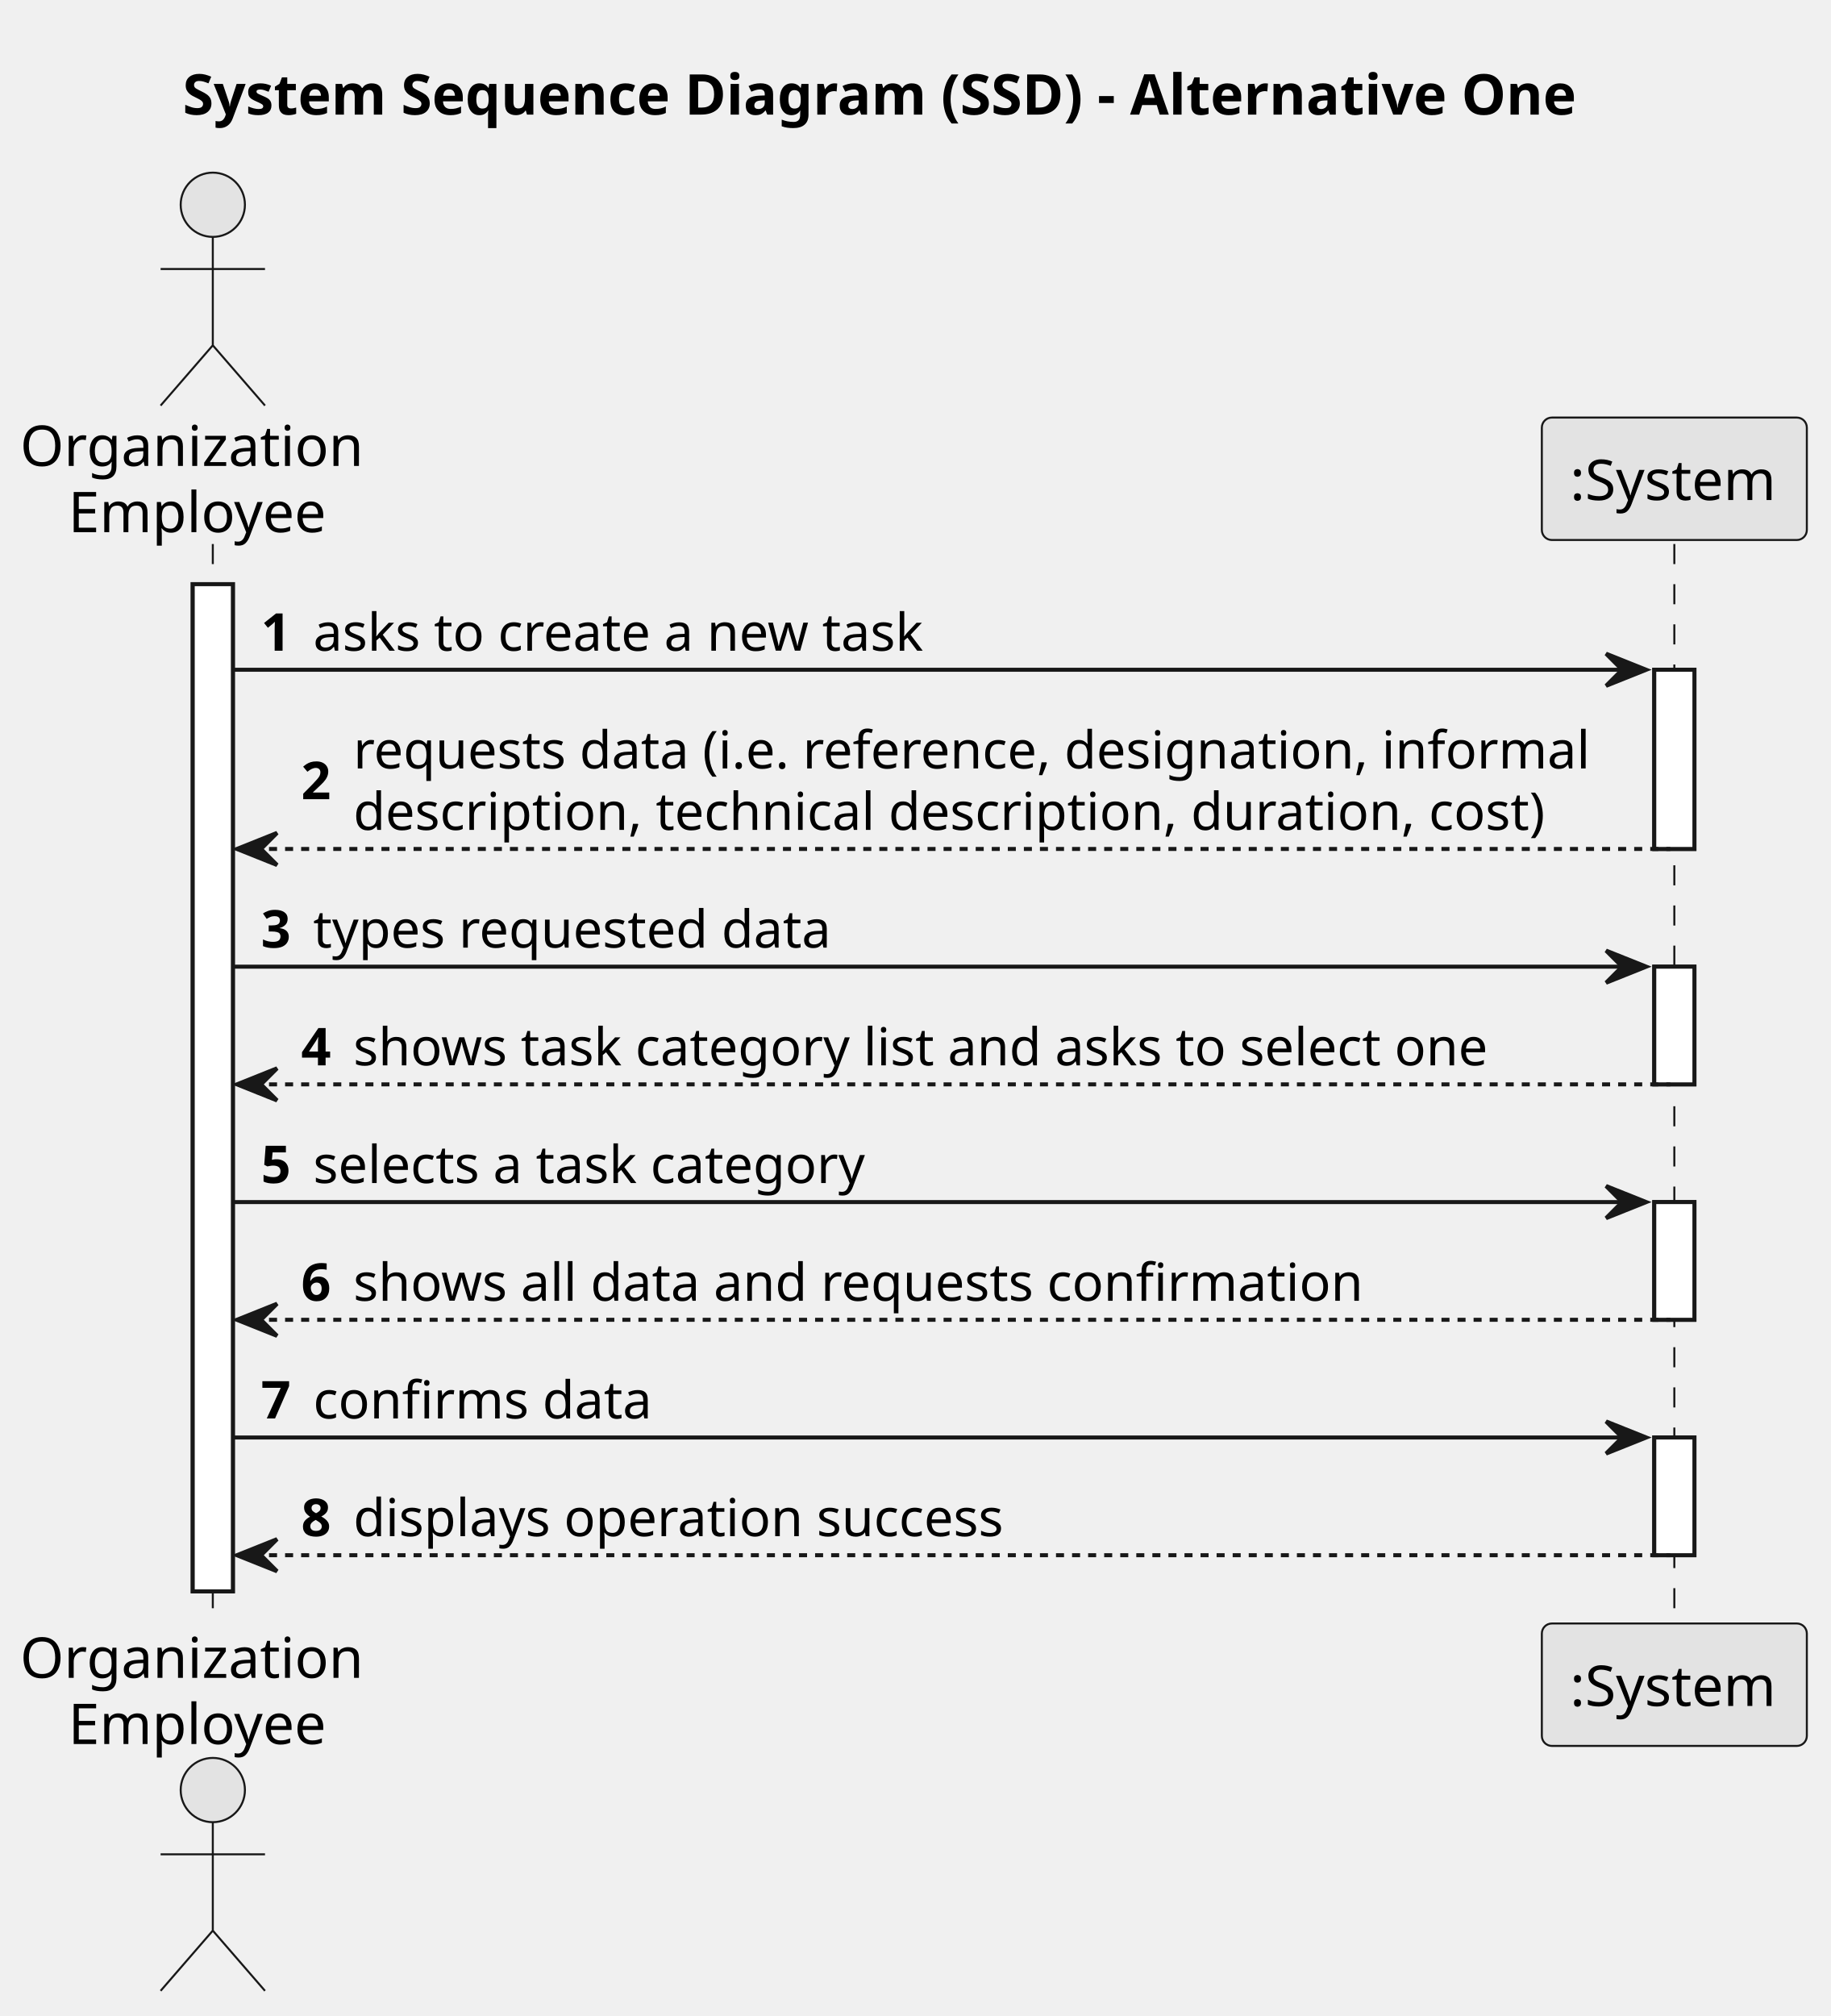
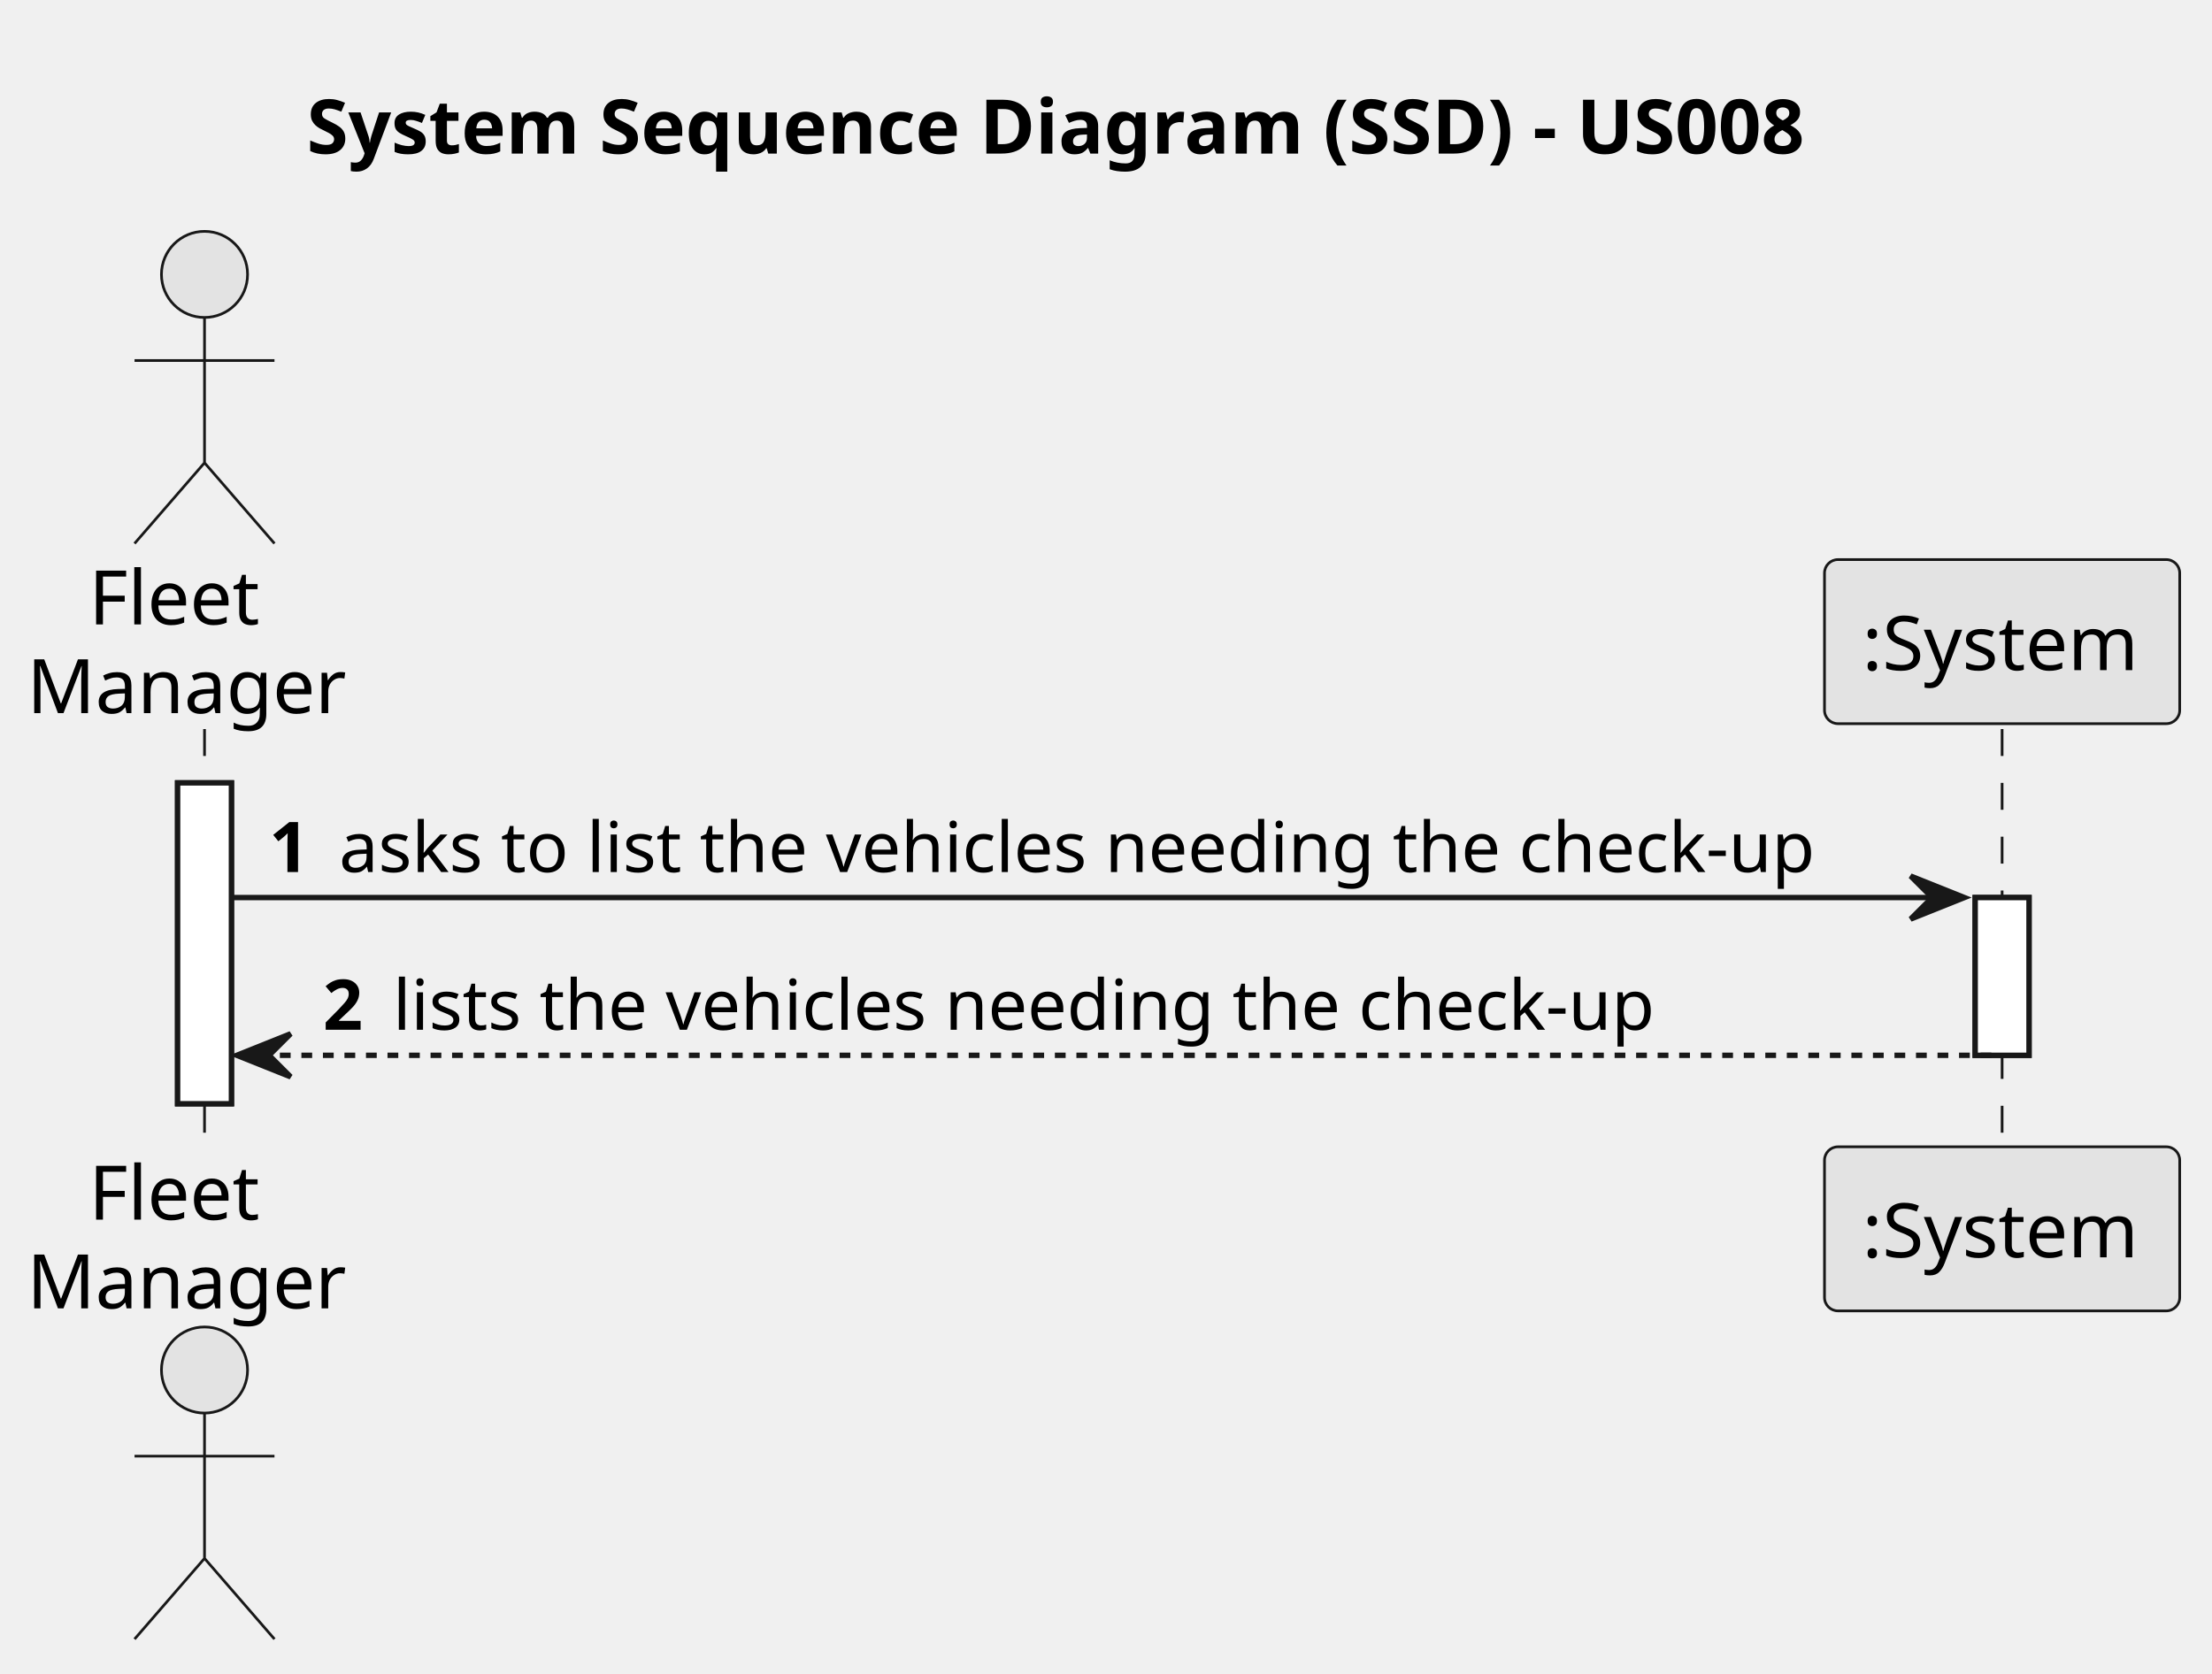
- <svg xmlns="http://www.w3.org/2000/svg" contentStyleType="text/css" height="502px" preserveAspectRatio="none" style="width:456px;height:502px;background:#FFFFFF;" version="1.1" viewBox="0 0 456 502" width="456px" zoomAndPan="magnify">
+ <svg xmlns="http://www.w3.org/2000/svg" contentStyleType="text/css" height="311px" preserveAspectRatio="none" style="width:411px;height:311px;background:#FFFFFF;" version="1.1" viewBox="0 0 411 311" width="411px" zoomAndPan="magnify">
  <defs />
  <g>
-     <text fill="#000000" font-family="sans-serif" font-size="14" font-weight="bold" lengthAdjust="spacing" textLength="363" x="45.5" y="28.535">System Sequence Diagram (SSD) - Alternative One</text>
-     <rect fill="#FFFFFF" height="250.795" style="stroke:#181818;stroke-width:1.0;" width="10" x="48" y="145.465" />
-     <rect fill="#FFFFFF" height="44.621" style="stroke:#181818;stroke-width:1.0;" width="10" x="412" y="166.775" />
-     <rect fill="#FFFFFF" height="29.311" style="stroke:#181818;stroke-width:1.0;" width="10" x="412" y="240.707" />
-     <rect fill="#FFFFFF" height="29.311" style="stroke:#181818;stroke-width:1.0;" width="10" x="412" y="299.328" />
-     <rect fill="#FFFFFF" height="29.311" style="stroke:#181818;stroke-width:1.0;" width="10" x="412" y="357.949" />
-     <line style="stroke:#181818;stroke-width:0.5;stroke-dasharray:5.0,5.0;" x1="53" x2="53" y1="135.465" y2="405.26" />
-     <line style="stroke:#181818;stroke-width:0.5;stroke-dasharray:5.0,5.0;" x1="417" x2="417" y1="135.465" y2="405.26" />
-     <text fill="#000000" font-family="sans-serif" font-size="14" lengthAdjust="spacing" textLength="90" x="5" y="116.023">Organization</text>
-     <text fill="#000000" font-family="sans-serif" font-size="14" lengthAdjust="spacing" textLength="66" x="17" y="132.512">Employee</text>
-     <ellipse cx="53" cy="50.988" fill="#E3E3E3" rx="8" ry="8" style="stroke:#181818;stroke-width:0.5;" />
-     <path d="M53,58.988 L53,85.988 M40,66.988 L66,66.988 M53,85.988 L40,100.988 M53,85.988 L66,100.988 " fill="none" style="stroke:#181818;stroke-width:0.5;" />
-     <text fill="#000000" font-family="sans-serif" font-size="14" lengthAdjust="spacing" textLength="90" x="5" y="417.795">Organization</text>
-     <text fill="#000000" font-family="sans-serif" font-size="14" lengthAdjust="spacing" textLength="66" x="17" y="434.283">Employee</text>
-     <ellipse cx="53" cy="445.736" fill="#E3E3E3" rx="8" ry="8" style="stroke:#181818;stroke-width:0.5;" />
-     <path d="M53,453.736 L53,480.736 M40,461.736 L66,461.736 M53,480.736 L40,495.736 M53,480.736 L66,495.736 " fill="none" style="stroke:#181818;stroke-width:0.5;" />
-     <rect fill="#E3E3E3" height="30.488" rx="2.5" ry="2.5" style="stroke:#181818;stroke-width:0.5;" width="66" x="384" y="103.977" />
-     <text fill="#000000" font-family="sans-serif" font-size="14" lengthAdjust="spacing" textLength="52" x="391" y="124.512">:System</text>
-     <rect fill="#E3E3E3" height="30.488" rx="2.5" ry="2.5" style="stroke:#181818;stroke-width:0.5;" width="66" x="384" y="404.26" />
-     <text fill="#000000" font-family="sans-serif" font-size="14" lengthAdjust="spacing" textLength="52" x="391" y="424.795">:System</text>
-     <rect fill="#FFFFFF" height="250.795" style="stroke:#181818;stroke-width:1.0;" width="10" x="48" y="145.465" />
-     <rect fill="#FFFFFF" height="44.621" style="stroke:#181818;stroke-width:1.0;" width="10" x="412" y="166.775" />
-     <rect fill="#FFFFFF" height="29.311" style="stroke:#181818;stroke-width:1.0;" width="10" x="412" y="240.707" />
-     <rect fill="#FFFFFF" height="29.311" style="stroke:#181818;stroke-width:1.0;" width="10" x="412" y="299.328" />
-     <rect fill="#FFFFFF" height="29.311" style="stroke:#181818;stroke-width:1.0;" width="10" x="412" y="357.949" />
-     <polygon fill="#181818" points="400,162.775,410,166.775,400,170.775,404,166.775" style="stroke:#181818;stroke-width:1.0;" />
-     <line style="stroke:#181818;stroke-width:1.0;" x1="58" x2="406" y1="166.775" y2="166.775" />
-     <text fill="#000000" font-family="sans-serif" font-size="13" font-weight="bold" lengthAdjust="spacing" textLength="9" x="65" y="162.033">1</text>
-     <text fill="#000000" font-family="sans-serif" font-size="13" lengthAdjust="spacing" textLength="159" x="78" y="162.033">asks to create a new task</text>
-     <polygon fill="#181818" points="69,207.397,59,211.397,69,215.397,65,211.397" style="stroke:#181818;stroke-width:1.0;" />
-     <line style="stroke:#181818;stroke-width:1.0;stroke-dasharray:2.0,2.0;" x1="63" x2="416" y1="211.397" y2="211.397" />
-     <text fill="#000000" font-family="sans-serif" font-size="13" font-weight="bold" lengthAdjust="spacing" textLength="9" x="75" y="198.999">2</text>
-     <text fill="#000000" font-family="sans-serif" font-size="13" lengthAdjust="spacing" textLength="317" x="88" y="191.344">requests data (i.e. reference, designation, informal</text>
-     <text fill="#000000" font-family="sans-serif" font-size="13" lengthAdjust="spacing" textLength="311" x="88" y="206.654">description, technical description, duration, cost)</text>
-     <polygon fill="#181818" points="400,236.707,410,240.707,400,244.707,404,240.707" style="stroke:#181818;stroke-width:1.0;" />
-     <line style="stroke:#181818;stroke-width:1.0;" x1="58" x2="406" y1="240.707" y2="240.707" />
-     <text fill="#000000" font-family="sans-serif" font-size="13" font-weight="bold" lengthAdjust="spacing" textLength="9" x="65" y="235.965">3</text>
-     <text fill="#000000" font-family="sans-serif" font-size="13" lengthAdjust="spacing" textLength="131" x="78" y="235.965">types requested data</text>
-     <polygon fill="#181818" points="69,266.018,59,270.018,69,274.018,65,270.018" style="stroke:#181818;stroke-width:1.0;" />
-     <line style="stroke:#181818;stroke-width:1.0;stroke-dasharray:2.0,2.0;" x1="63" x2="416" y1="270.018" y2="270.018" />
-     <text fill="#000000" font-family="sans-serif" font-size="13" font-weight="bold" lengthAdjust="spacing" textLength="9" x="75" y="265.275">4</text>
-     <text fill="#000000" font-family="sans-serif" font-size="13" lengthAdjust="spacing" textLength="298" x="88" y="265.275">shows task category list and asks to select one</text>
-     <polygon fill="#181818" points="400,295.328,410,299.328,400,303.328,404,299.328" style="stroke:#181818;stroke-width:1.0;" />
-     <line style="stroke:#181818;stroke-width:1.0;" x1="58" x2="406" y1="299.328" y2="299.328" />
-     <text fill="#000000" font-family="sans-serif" font-size="13" font-weight="bold" lengthAdjust="spacing" textLength="9" x="65" y="294.586">5</text>
-     <text fill="#000000" font-family="sans-serif" font-size="13" lengthAdjust="spacing" textLength="144" x="78" y="294.586">selects a task category</text>
-     <polygon fill="#181818" points="69,324.639,59,328.639,69,332.639,65,328.639" style="stroke:#181818;stroke-width:1.0;" />
-     <line style="stroke:#181818;stroke-width:1.0;stroke-dasharray:2.0,2.0;" x1="63" x2="416" y1="328.639" y2="328.639" />
-     <text fill="#000000" font-family="sans-serif" font-size="13" font-weight="bold" lengthAdjust="spacing" textLength="9" x="75" y="323.897">6</text>
-     <text fill="#000000" font-family="sans-serif" font-size="13" lengthAdjust="spacing" textLength="260" x="88" y="323.897">shows all data and requests confirmation</text>
-     <polygon fill="#181818" points="400,353.949,410,357.949,400,361.949,404,357.949" style="stroke:#181818;stroke-width:1.0;" />
-     <line style="stroke:#181818;stroke-width:1.0;" x1="58" x2="406" y1="357.949" y2="357.949" />
-     <text fill="#000000" font-family="sans-serif" font-size="13" font-weight="bold" lengthAdjust="spacing" textLength="9" x="65" y="353.207">7</text>
-     <text fill="#000000" font-family="sans-serif" font-size="13" lengthAdjust="spacing" textLength="87" x="78" y="353.207">confirms data</text>
-     <polygon fill="#181818" points="69,383.26,59,387.26,69,391.26,65,387.26" style="stroke:#181818;stroke-width:1.0;" />
-     <line style="stroke:#181818;stroke-width:1.0;stroke-dasharray:2.0,2.0;" x1="63" x2="416" y1="387.26" y2="387.26" />
-     <text fill="#000000" font-family="sans-serif" font-size="13" font-weight="bold" lengthAdjust="spacing" textLength="9" x="75" y="382.518">8</text>
-     <text fill="#000000" font-family="sans-serif" font-size="13" lengthAdjust="spacing" textLength="170" x="88" y="382.518">displays operation success</text>
+     <text fill="#000000" font-family="sans-serif" font-size="14" font-weight="bold" lengthAdjust="spacing" textLength="295" x="57" y="28.535">System Sequence Diagram (SSD) - US008</text>
+     <rect fill="#FFFFFF" height="59.621" style="stroke:#181818;stroke-width:1.0;" width="10" x="33" y="145.465" />
+     <rect fill="#FFFFFF" height="29.311" style="stroke:#181818;stroke-width:1.0;" width="10" x="367" y="166.775" />
+     <line style="stroke:#181818;stroke-width:0.5;stroke-dasharray:5.0,5.0;" x1="38" x2="38" y1="135.465" y2="214.086" />
+     <line style="stroke:#181818;stroke-width:0.5;stroke-dasharray:5.0,5.0;" x1="372" x2="372" y1="135.465" y2="214.086" />
+     <text fill="#000000" font-family="sans-serif" font-size="14" lengthAdjust="spacing" textLength="33" x="16.5" y="116.023">Fleet</text>
+     <text fill="#000000" font-family="sans-serif" font-size="14" lengthAdjust="spacing" textLength="60" x="5" y="132.512">Manager</text>
+     <ellipse cx="38" cy="50.988" fill="#E3E3E3" rx="8" ry="8" style="stroke:#181818;stroke-width:0.5;" />
+     <path d="M38,58.988 L38,85.988 M25,66.988 L51,66.988 M38,85.988 L25,100.988 M38,85.988 L51,100.988 " fill="none" style="stroke:#181818;stroke-width:0.5;" />
+     <text fill="#000000" font-family="sans-serif" font-size="14" lengthAdjust="spacing" textLength="33" x="16.5" y="226.621">Fleet</text>
+     <text fill="#000000" font-family="sans-serif" font-size="14" lengthAdjust="spacing" textLength="60" x="5" y="243.109">Manager</text>
+     <ellipse cx="38" cy="254.562" fill="#E3E3E3" rx="8" ry="8" style="stroke:#181818;stroke-width:0.5;" />
+     <path d="M38,262.562 L38,289.562 M25,270.562 L51,270.562 M38,289.562 L25,304.562 M38,289.562 L51,304.562 " fill="none" style="stroke:#181818;stroke-width:0.5;" />
+     <rect fill="#E3E3E3" height="30.488" rx="2.5" ry="2.5" style="stroke:#181818;stroke-width:0.5;" width="66" x="339" y="103.977" />
+     <text fill="#000000" font-family="sans-serif" font-size="14" lengthAdjust="spacing" textLength="52" x="346" y="124.512">:System</text>
+     <rect fill="#E3E3E3" height="30.488" rx="2.5" ry="2.5" style="stroke:#181818;stroke-width:0.5;" width="66" x="339" y="213.086" />
+     <text fill="#000000" font-family="sans-serif" font-size="14" lengthAdjust="spacing" textLength="52" x="346" y="233.621">:System</text>
+     <rect fill="#FFFFFF" height="59.621" style="stroke:#181818;stroke-width:1.0;" width="10" x="33" y="145.465" />
+     <rect fill="#FFFFFF" height="29.311" style="stroke:#181818;stroke-width:1.0;" width="10" x="367" y="166.775" />
+     <polygon fill="#181818" points="355,162.775,365,166.775,355,170.775,359,166.775" style="stroke:#181818;stroke-width:1.0;" />
+     <line style="stroke:#181818;stroke-width:1.0;" x1="43" x2="361" y1="166.775" y2="166.775" />
+     <text fill="#000000" font-family="sans-serif" font-size="13" font-weight="bold" lengthAdjust="spacing" textLength="9" x="50" y="162.033">1</text>
+     <text fill="#000000" font-family="sans-serif" font-size="13" lengthAdjust="spacing" textLength="292" x="63" y="162.033">asks to list the vehicles needing the check-up</text>
+     <polygon fill="#181818" points="54,192.086,44,196.086,54,200.086,50,196.086" style="stroke:#181818;stroke-width:1.0;" />
+     <line style="stroke:#181818;stroke-width:1.0;stroke-dasharray:2.0,2.0;" x1="48" x2="371" y1="196.086" y2="196.086" />
+     <text fill="#000000" font-family="sans-serif" font-size="13" font-weight="bold" lengthAdjust="spacing" textLength="9" x="60" y="191.344">2</text>
+     <text fill="#000000" font-family="sans-serif" font-size="13" lengthAdjust="spacing" textLength="249" x="73" y="191.344">lists the vehicles needing the check-up</text>
  </g>
</svg>
